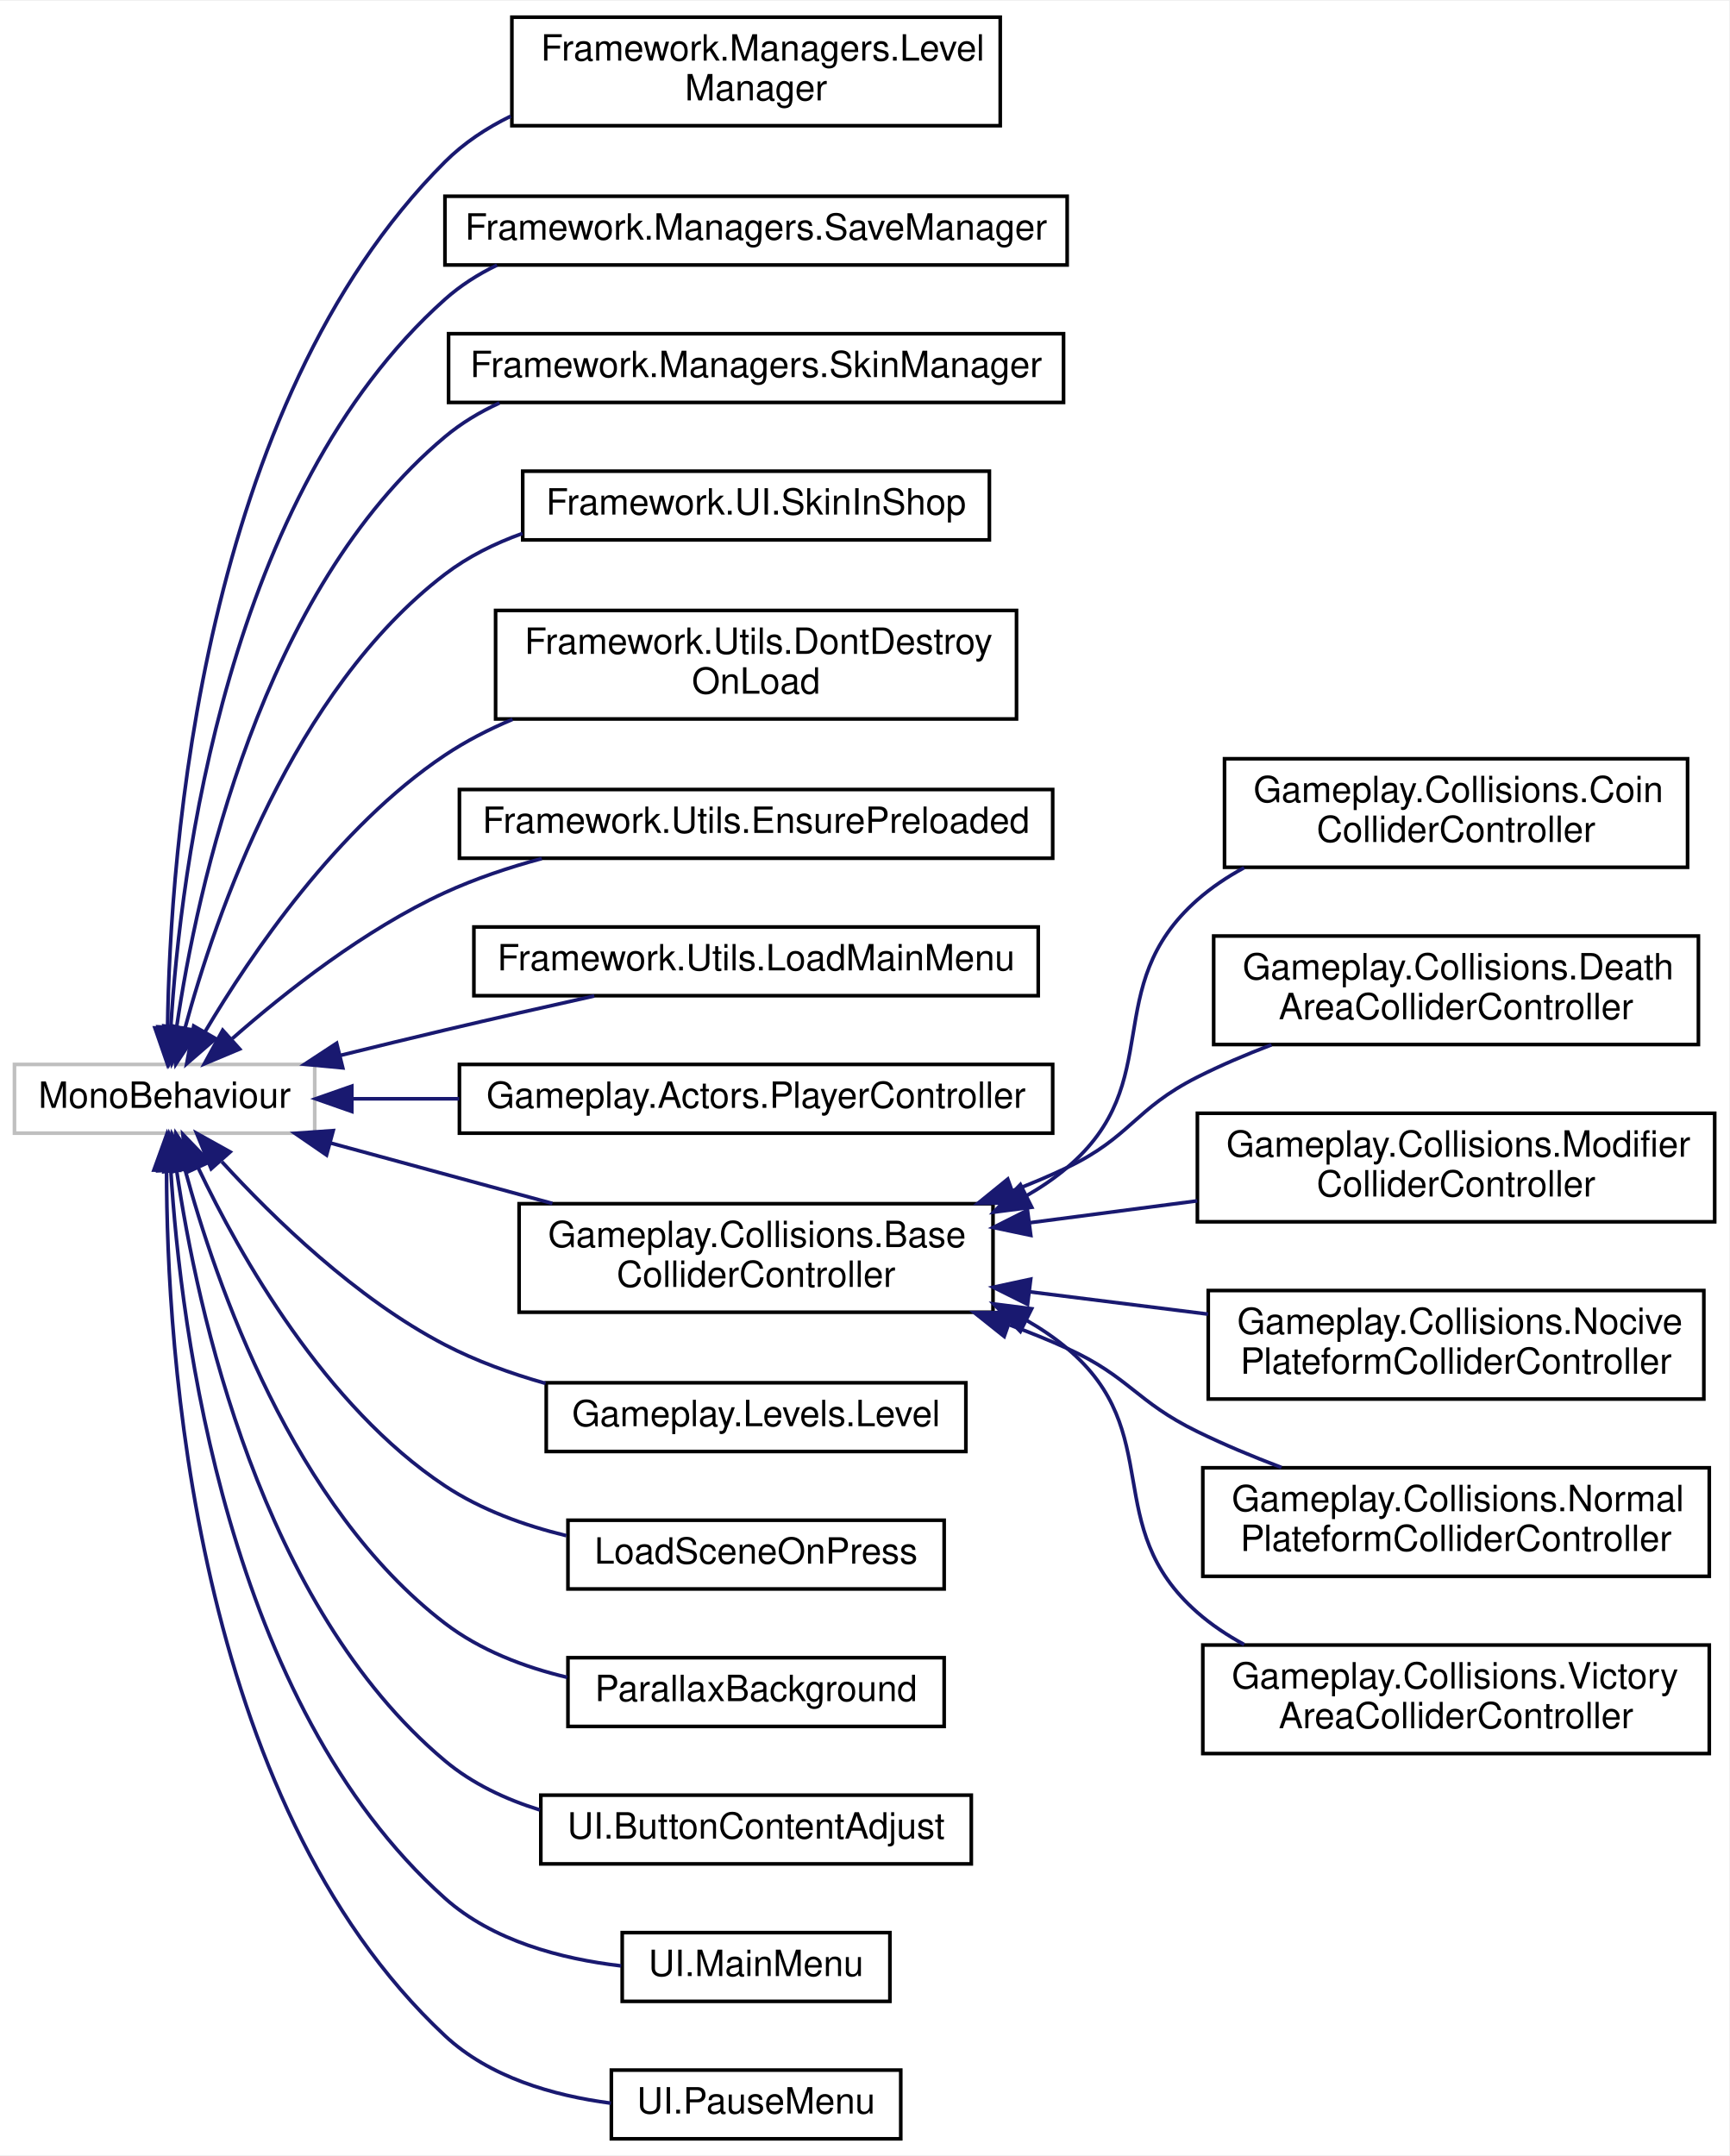
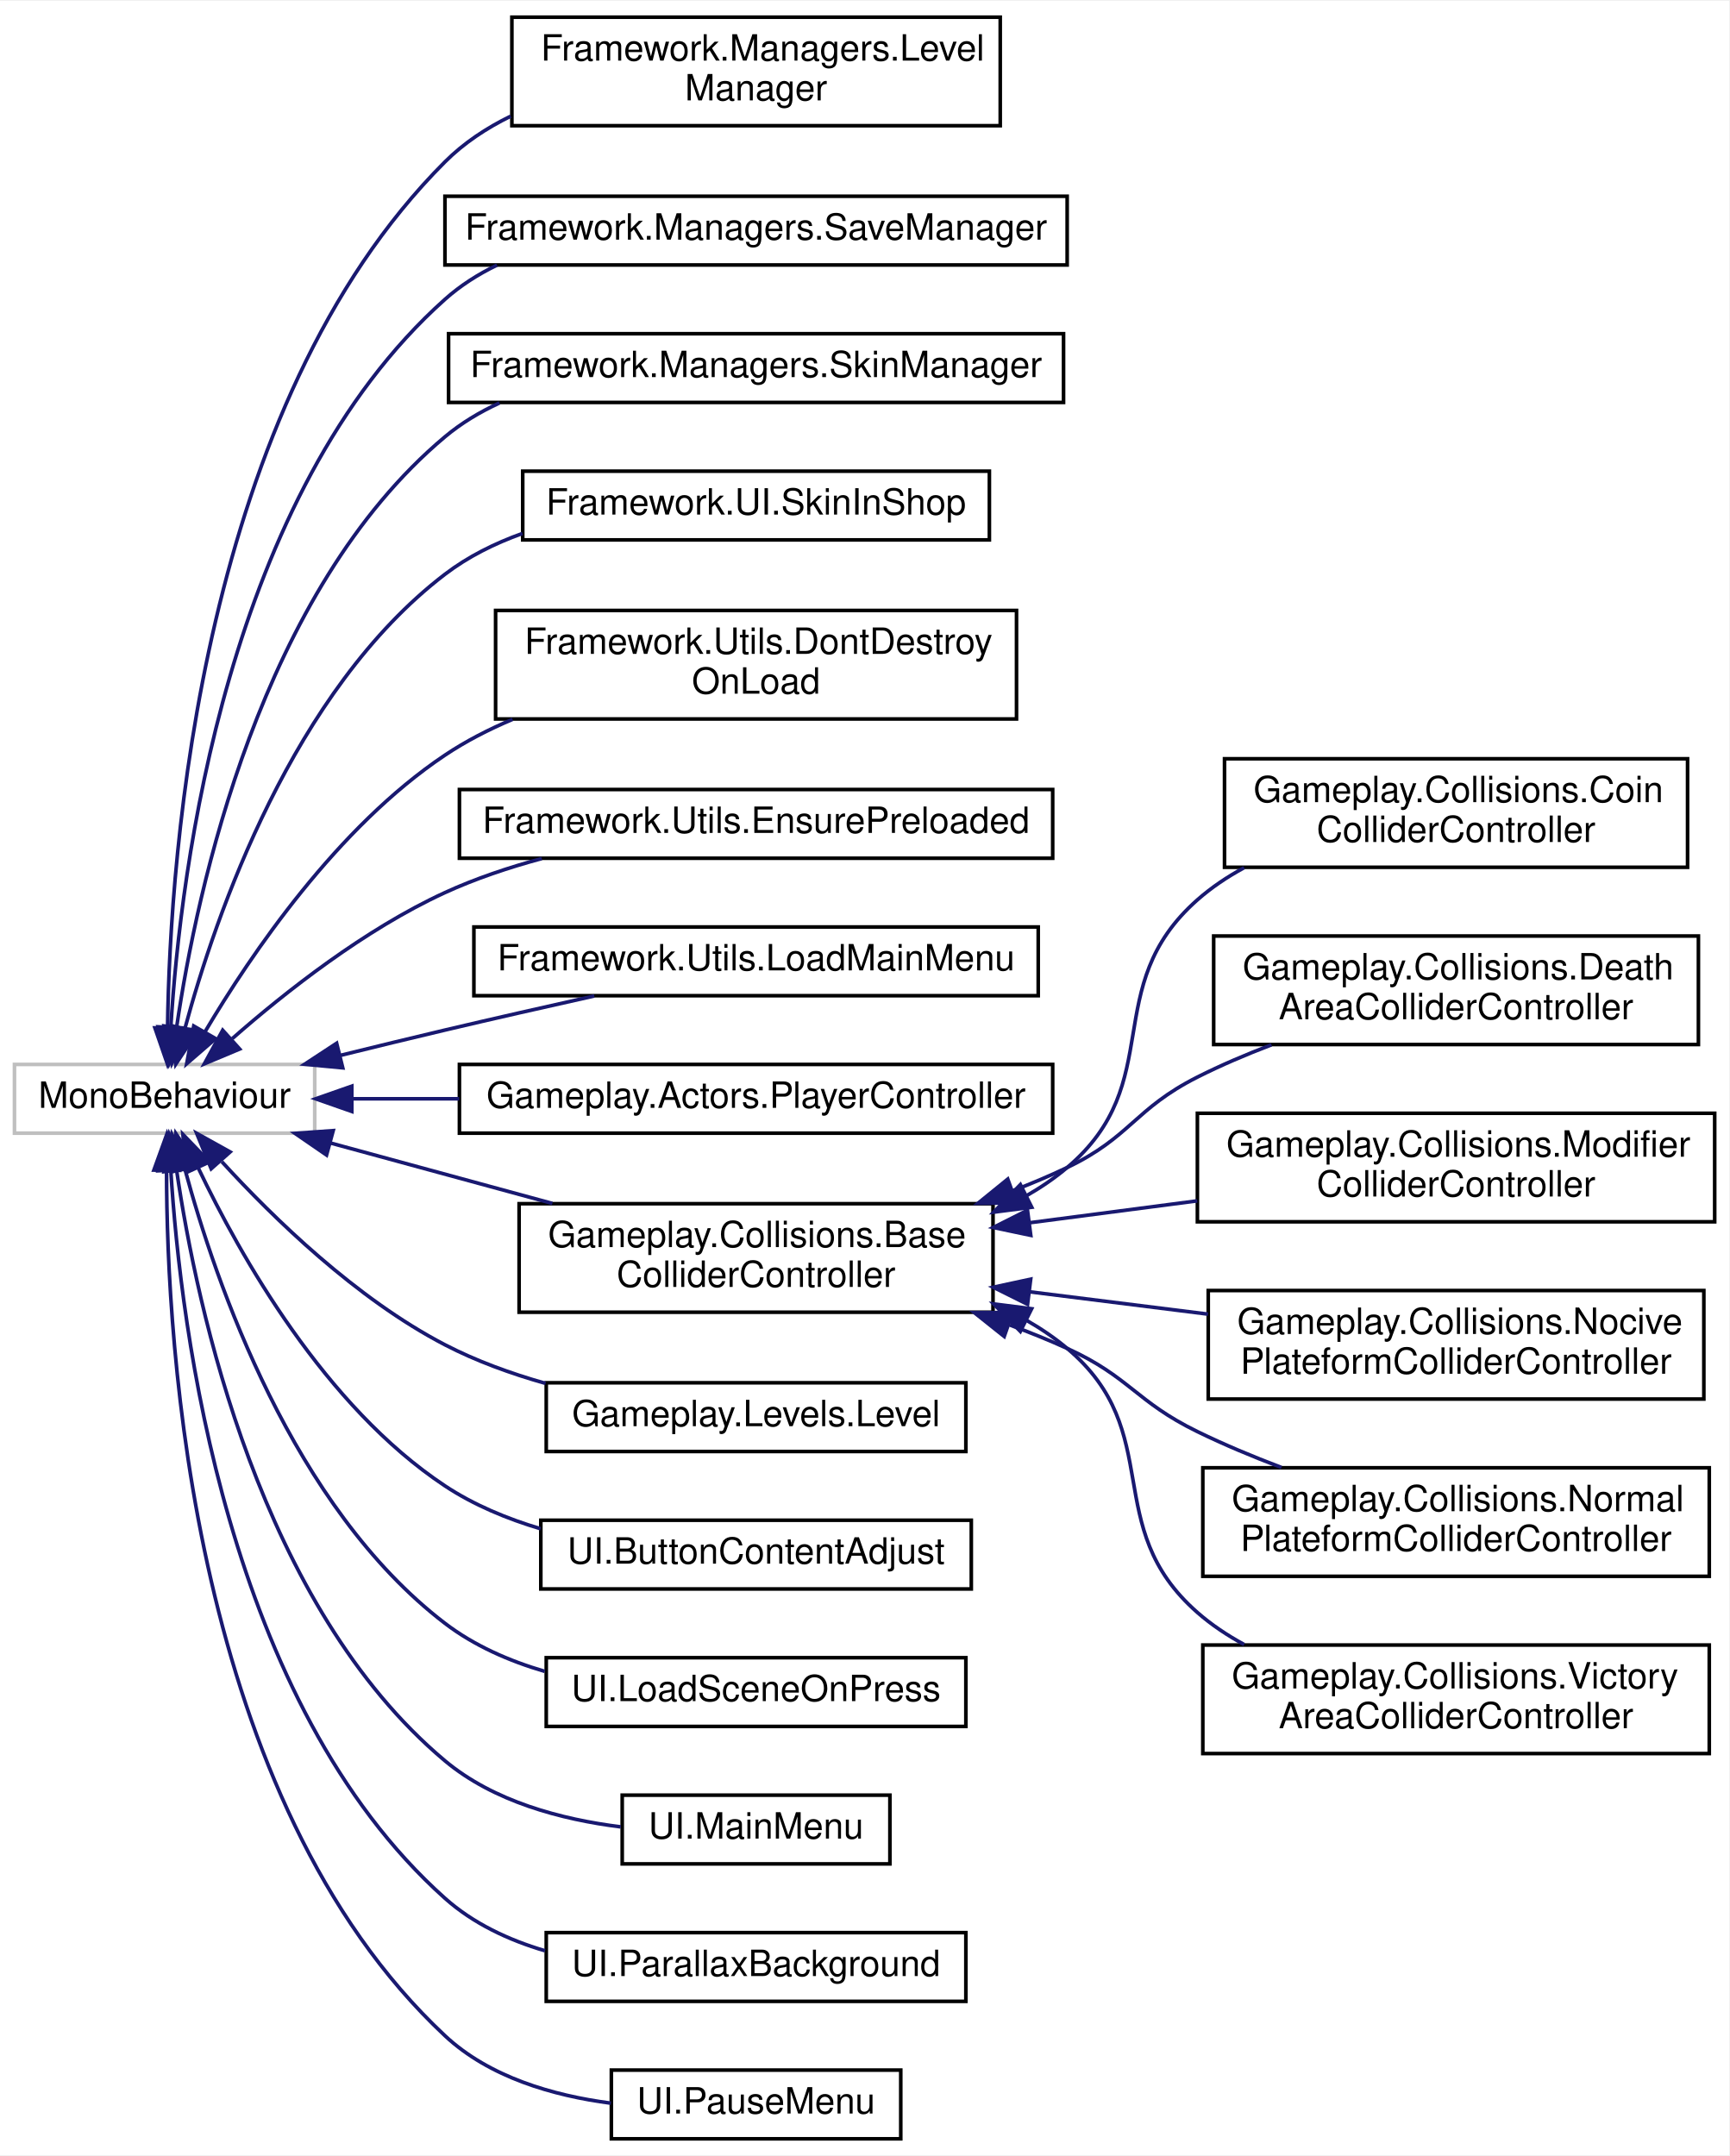
<svg xmlns="http://www.w3.org/2000/svg" xmlns:xlink="http://www.w3.org/1999/xlink" width="478pt" height="596pt" viewBox="0.00 0.00 478.00 595.50">
  <g id="graph0" class="graph" transform="scale(1 1) rotate(0) translate(4 591.5)">
    <polygon fill="white" stroke="transparent" points="-4,4 -4,-591.5 474,-591.5 474,4 -4,4" />
    <g id="node1" class="node">
      <g id="a_node1">
        <a xlink:title=" ">
          <polygon fill="white" stroke="#bfbfbf" points="0,-278.5 0,-297.5 83,-297.5 83,-278.5 0,-278.5" />
          <text text-anchor="middle" x="41.5" y="-285.5" font-family="Helvetica,sans-Serif" font-size="10.00">MonoBehaviour</text>
        </a>
      </g>
    </g>
    <g id="node2" class="node">
      <g id="a_node2">
        <a xlink:href="class_framework_1_1_managers_1_1_level_manager.html" target="_top" xlink:title="This class is a manager for the level, it is used for storing the level data when a level is running....">
          <polygon fill="white" stroke="black" points="137.5,-557 137.5,-587 272.5,-587 272.5,-557 137.5,-557" />
          <text text-anchor="start" x="145.5" y="-575" font-family="Helvetica,sans-Serif" font-size="10.00">Framework.Managers.Level</text>
          <text text-anchor="middle" x="205" y="-564" font-family="Helvetica,sans-Serif" font-size="10.00">Manager</text>
        </a>
      </g>
    </g>
    <g id="edge1" class="edge">
      <path fill="none" stroke="midnightblue" d="M42.32,-307.89C42.99,-356 51.58,-479.66 119,-547 124.22,-552.22 130.48,-556.36 137.19,-559.64" />
      <polygon fill="midnightblue" stroke="midnightblue" points="45.82,-307.59 42.28,-297.6 38.82,-307.61 45.82,-307.59" />
    </g>
    <g id="node3" class="node">
      <g id="a_node3">
        <a xlink:href="class_framework_1_1_managers_1_1_save_manager.html" target="_top" xlink:title="This class is used to manage the saving and the loading of the player's progression.">
          <polygon fill="white" stroke="black" points="119,-518.5 119,-537.5 291,-537.5 291,-518.5 119,-518.5" />
          <text text-anchor="middle" x="205" y="-525.5" font-family="Helvetica,sans-Serif" font-size="10.00">Framework.Managers.SaveManager</text>
        </a>
      </g>
    </g>
    <g id="edge2" class="edge">
      <path fill="none" stroke="midnightblue" d="M43.22,-307.86C45.91,-351.29 58.66,-455.14 119,-509 123.29,-512.83 128.17,-515.94 133.39,-518.46" />
      <polygon fill="midnightblue" stroke="midnightblue" points="46.71,-307.55 42.71,-297.74 39.71,-307.9 46.71,-307.55" />
    </g>
    <g id="node4" class="node">
      <g id="a_node4">
        <a xlink:href="class_framework_1_1_managers_1_1_skin_manager.html" target="_top" xlink:title="This class is a manager for the skin, it regroups each sprites, animations, etc. per skin....">
          <polygon fill="white" stroke="black" points="120,-480.5 120,-499.5 290,-499.5 290,-480.5 120,-480.5" />
          <text text-anchor="middle" x="205" y="-487.5" font-family="Helvetica,sans-Serif" font-size="10.00">Framework.Managers.SkinManager</text>
        </a>
      </g>
    </g>
    <g id="edge3" class="edge">
      <path fill="none" stroke="midnightblue" d="M44.86,-308.02C50.44,-345.95 68.05,-428.31 119,-471 123.52,-474.79 128.64,-477.86 134.06,-480.35" />
      <polygon fill="midnightblue" stroke="midnightblue" points="48.28,-307.22 43.49,-297.77 41.35,-308.14 48.28,-307.22" />
    </g>
    <g id="node5" class="node">
      <g id="a_node5">
        <a xlink:href="class_framework_1_1_u_i_1_1_skin_in_shop.html" target="_top" xlink:title=" ">
          <polygon fill="white" stroke="black" points="140.5,-442.5 140.5,-461.5 269.5,-461.5 269.5,-442.5 140.5,-442.5" />
          <text text-anchor="middle" x="205" y="-449.5" font-family="Helvetica,sans-Serif" font-size="10.00">Framework.UI.SkinInShop</text>
        </a>
      </g>
    </g>
    <g id="edge4" class="edge">
      <path fill="none" stroke="midnightblue" d="M47.09,-307.35C55.6,-338.83 76.93,-400.84 119,-433 125.37,-437.87 132.74,-441.53 140.43,-444.29" />
      <polygon fill="midnightblue" stroke="midnightblue" points="50.46,-306.41 44.6,-297.59 43.68,-308.14 50.46,-306.41" />
    </g>
    <g id="node6" class="node">
      <g id="a_node6">
        <a xlink:href="class_framework_1_1_utils_1_1_dont_destroy_on_load.html" target="_top" xlink:title="Ensure that the current game object will remains until manually destroyed. Used to keep alive long-te...">
          <polygon fill="white" stroke="black" points="133,-393 133,-423 277,-423 277,-393 133,-393" />
          <text text-anchor="start" x="141" y="-411" font-family="Helvetica,sans-Serif" font-size="10.00">Framework.Utils.DontDestroy</text>
          <text text-anchor="middle" x="205" y="-400" font-family="Helvetica,sans-Serif" font-size="10.00">OnLoad</text>
        </a>
      </g>
    </g>
    <g id="edge5" class="edge">
      <path fill="none" stroke="midnightblue" d="M52.67,-306.53C65.41,-328.03 89.23,-363.09 119,-383 124.75,-386.85 131.11,-390.12 137.68,-392.89" />
      <polygon fill="midnightblue" stroke="midnightblue" points="55.62,-304.64 47.61,-297.7 49.55,-308.12 55.62,-304.64" />
    </g>
    <g id="node7" class="node">
      <g id="a_node7">
        <a xlink:href="class_framework_1_1_utils_1_1_ensure_preloaded.html" target="_top" xlink:title="When added to a scene, ensure that the scene contains all preloaded dependencies.">
          <polygon fill="white" stroke="black" points="123,-354.5 123,-373.5 287,-373.5 287,-354.5 123,-354.5" />
          <text text-anchor="middle" x="205" y="-361.5" font-family="Helvetica,sans-Serif" font-size="10.00">Framework.Utils.EnsurePreloaded</text>
        </a>
      </g>
    </g>
    <g id="edge6" class="edge">
      <path fill="none" stroke="midnightblue" d="M60.22,-304.65C74.89,-317.53 96.85,-334.84 119,-345 127.38,-348.85 136.6,-351.94 145.77,-354.42" />
      <polygon fill="midnightblue" stroke="midnightblue" points="62.25,-301.76 52.48,-297.66 57.56,-306.96 62.25,-301.76" />
    </g>
    <g id="node8" class="node">
      <g id="a_node8">
        <a xlink:href="class_framework_1_1_utils_1_1_load_main_menu.html" target="_top" xlink:title="Load main menu. Mainly used to load the main menu after preload.">
          <polygon fill="white" stroke="black" points="127,-316.5 127,-335.5 283,-335.5 283,-316.5 127,-316.5" />
          <text text-anchor="middle" x="205" y="-323.5" font-family="Helvetica,sans-Serif" font-size="10.00">Framework.Utils.LoadMainMenu</text>
        </a>
      </g>
    </g>
    <g id="edge7" class="edge">
      <path fill="none" stroke="midnightblue" d="M90,-299.98C99.59,-302.35 109.61,-304.78 119,-307 132.39,-310.16 147,-313.47 160.28,-316.43" />
      <polygon fill="midnightblue" stroke="midnightblue" points="90.75,-296.56 80.2,-297.55 89.06,-303.36 90.75,-296.56" />
    </g>
    <g id="node9" class="node">
      <g id="a_node9">
        <a xlink:href="class_gameplay_1_1_actors_1_1_player_controller.html" target="_top" xlink:title="This class is used by the player game object to control it (like physics)">
          <polygon fill="white" stroke="black" points="123,-278.5 123,-297.5 287,-297.5 287,-278.5 123,-278.5" />
          <text text-anchor="middle" x="205" y="-285.5" font-family="Helvetica,sans-Serif" font-size="10.00">Gameplay.Actors.PlayerController</text>
        </a>
      </g>
    </g>
    <g id="edge8" class="edge">
      <path fill="none" stroke="midnightblue" d="M93.55,-288C102.93,-288 112.93,-288 122.94,-288" />
      <polygon fill="midnightblue" stroke="midnightblue" points="93.25,-284.5 83.25,-288 93.25,-291.5 93.25,-284.5" />
    </g>
    <g id="node10" class="node">
      <g id="a_node10">
        <a xlink:href="class_gameplay_1_1_collisions_1_1_base_collider_controller.html" target="_top" xlink:title="Base class for controlling the comportement a collision occurs between two objects.">
          <polygon fill="white" stroke="black" points="139.5,-229 139.5,-259 270.5,-259 270.5,-229 139.5,-229" />
          <text text-anchor="start" x="147.5" y="-247" font-family="Helvetica,sans-Serif" font-size="10.00">Gameplay.Collisions.Base</text>
          <text text-anchor="middle" x="205" y="-236" font-family="Helvetica,sans-Serif" font-size="10.00">ColliderController</text>
        </a>
      </g>
    </g>
    <g id="edge9" class="edge">
      <path fill="none" stroke="midnightblue" d="M87.43,-275.76C106.42,-270.59 128.72,-264.51 148.7,-259.07" />
      <polygon fill="midnightblue" stroke="midnightblue" points="86.27,-272.45 77.54,-278.45 88.11,-279.2 86.27,-272.45" />
    </g>
    <g id="node17" class="node">
      <g id="a_node17">
        <a xlink:href="class_gameplay_1_1_levels_1_1_level.html" target="_top" xlink:title="This class is the core of the played level, it retransmit the data to the player and perform action w...">
          <polygon fill="white" stroke="black" points="147,-190.5 147,-209.5 263,-209.5 263,-190.5 147,-190.5" />
          <text text-anchor="middle" x="205" y="-197.5" font-family="Helvetica,sans-Serif" font-size="10.00">Gameplay.Levels.Level</text>
        </a>
      </g>
    </g>
    <g id="edge16" class="edge">
      <path fill="none" stroke="midnightblue" d="M57.34,-270.6C71.59,-255.01 94.52,-232.71 119,-220 127.61,-215.53 137.23,-212.04 146.81,-209.33" />
      <polygon fill="midnightblue" stroke="midnightblue" points="54.38,-268.66 50.36,-278.46 59.62,-273.31 54.38,-268.66" />
    </g>
    <g id="node18" class="node">
      <g id="a_node18">
-         <a xlink:href="class_load_scene_on_press.html" target="_top" xlink:title=" ">
-           <polygon fill="white" stroke="black" points="153,-152.5 153,-171.5 257,-171.5 257,-152.5 153,-152.5" />
-           <text text-anchor="middle" x="205" y="-159.5" font-family="Helvetica,sans-Serif" font-size="10.00">LoadSceneOnPress</text>
+         <a xlink:href="class_u_i_1_1_button_content_adjust.html" target="_top" xlink:title="Adjust content in a button when clicking on it.">
+           <polygon fill="white" stroke="black" points="145.5,-152.5 145.5,-171.5 264.5,-171.5 264.5,-152.5 145.5,-152.5" />
+           <text text-anchor="middle" x="205" y="-159.5" font-family="Helvetica,sans-Serif" font-size="10.00">UI.ButtonContentAdjust</text>
        </a>
      </g>
    </g>
    <g id="edge17" class="edge">
-       <path fill="none" stroke="midnightblue" d="M50.8,-268.9C62.4,-244.55 85.85,-202.96 119,-181 128.96,-174.4 140.87,-170.07 152.57,-167.23" />
+       <path fill="none" stroke="midnightblue" d="M50.8,-268.9C62.4,-244.55 85.85,-202.96 119,-181 126.94,-175.74 136.12,-171.92 145.45,-169.14" />
      <polygon fill="midnightblue" stroke="midnightblue" points="47.53,-267.63 46.55,-278.18 53.9,-270.54 47.53,-267.63" />
    </g>
    <g id="node19" class="node">
      <g id="a_node19">
-         <a xlink:href="class_parallax_background.html" target="_top" xlink:title=" ">
-           <polygon fill="white" stroke="black" points="153,-114.5 153,-133.5 257,-133.5 257,-114.5 153,-114.5" />
-           <text text-anchor="middle" x="205" y="-121.5" font-family="Helvetica,sans-Serif" font-size="10.00">ParallaxBackground</text>
+         <a xlink:href="class_u_i_1_1_load_scene_on_press.html" target="_top" xlink:title="Load given scene on button press.">
+           <polygon fill="white" stroke="black" points="147,-114.5 147,-133.5 263,-133.5 263,-114.5 147,-114.5" />
+           <text text-anchor="middle" x="205" y="-121.5" font-family="Helvetica,sans-Serif" font-size="10.00">UI.LoadSceneOnPress</text>
        </a>
      </g>
    </g>
    <g id="edge18" class="edge">
-       <path fill="none" stroke="midnightblue" d="M47.09,-268.65C55.6,-237.17 76.93,-175.16 119,-143 128.73,-135.56 140.81,-130.93 152.79,-128.07" />
+       <path fill="none" stroke="midnightblue" d="M47.09,-268.65C55.6,-237.17 76.93,-175.16 119,-143 127.05,-136.85 136.71,-132.61 146.58,-129.72" />
      <polygon fill="midnightblue" stroke="midnightblue" points="43.68,-267.86 44.6,-278.41 50.46,-269.59 43.68,-267.86" />
    </g>
    <g id="node20" class="node">
      <g id="a_node20">
-         <a xlink:href="class_u_i_1_1_button_content_adjust.html" target="_top" xlink:title="Adjust content in a button when clicking on it.">
-           <polygon fill="white" stroke="black" points="145.5,-76.5 145.5,-95.5 264.5,-95.5 264.5,-76.5 145.5,-76.5" />
-           <text text-anchor="middle" x="205" y="-83.5" font-family="Helvetica,sans-Serif" font-size="10.00">UI.ButtonContentAdjust</text>
+         <a xlink:href="class_u_i_1_1_main_menu.html" target="_top" xlink:title="Main menu management class.">
+           <polygon fill="white" stroke="black" points="168,-76.5 168,-95.5 242,-95.5 242,-76.5 168,-76.5" />
+           <text text-anchor="middle" x="205" y="-83.5" font-family="Helvetica,sans-Serif" font-size="10.00">UI.MainMenu</text>
        </a>
      </g>
    </g>
    <g id="edge19" class="edge">
-       <path fill="none" stroke="midnightblue" d="M44.86,-267.98C50.44,-230.05 68.05,-147.69 119,-105 126.53,-98.69 135.72,-94.36 145.24,-91.41" />
+       <path fill="none" stroke="midnightblue" d="M44.86,-267.98C50.44,-230.05 68.05,-147.69 119,-105 132.45,-93.74 151.16,-88.78 167.6,-86.73" />
      <polygon fill="midnightblue" stroke="midnightblue" points="41.35,-267.86 43.49,-278.23 48.28,-268.78 41.35,-267.86" />
    </g>
    <g id="node21" class="node">
      <g id="a_node21">
-         <a xlink:href="class_u_i_1_1_main_menu.html" target="_top" xlink:title="Main menu management class.">
-           <polygon fill="white" stroke="black" points="168,-38.5 168,-57.5 242,-57.5 242,-38.5 168,-38.5" />
-           <text text-anchor="middle" x="205" y="-45.5" font-family="Helvetica,sans-Serif" font-size="10.00">UI.MainMenu</text>
+         <a xlink:href="class_u_i_1_1_parallax_background.html" target="_top" xlink:title="This class purpose is to manage the parallax effect.">
+           <polygon fill="white" stroke="black" points="147,-38.5 147,-57.5 263,-57.5 263,-38.5 147,-38.5" />
+           <text text-anchor="middle" x="205" y="-45.5" font-family="Helvetica,sans-Serif" font-size="10.00">UI.ParallaxBackground</text>
        </a>
      </g>
    </g>
    <g id="edge20" class="edge">
-       <path fill="none" stroke="midnightblue" d="M43.22,-268.14C45.91,-224.71 58.66,-120.86 119,-67 132.2,-55.22 151.09,-50.24 167.71,-48.3" />
+       <path fill="none" stroke="midnightblue" d="M43.22,-268.14C45.91,-224.71 58.66,-120.86 119,-67 126.78,-60.05 136.55,-55.47 146.66,-52.48" />
      <polygon fill="midnightblue" stroke="midnightblue" points="39.71,-268.1 42.71,-278.26 46.71,-268.45 39.71,-268.1" />
    </g>
    <g id="node22" class="node">
      <g id="a_node22">
-         <a xlink:href="class_u_i_1_1_pause_menu.html" target="_top" xlink:title=" ">
+         <a xlink:href="class_u_i_1_1_pause_menu.html" target="_top" xlink:title="Class for the In Game pause menu">
          <polygon fill="white" stroke="black" points="165,-0.5 165,-19.5 245,-19.5 245,-0.5 165,-0.5" />
          <text text-anchor="middle" x="205" y="-7.5" font-family="Helvetica,sans-Serif" font-size="10.00">UI.PauseMenu</text>
        </a>
      </g>
    </g>
    <g id="edge21" class="edge">
      <path fill="none" stroke="midnightblue" d="M42.04,-268.13C42.06,-219.6 49.24,-94.21 119,-29 131.26,-17.54 148.87,-12.44 164.88,-10.35" />
      <polygon fill="midnightblue" stroke="midnightblue" points="38.54,-268.29 42.14,-278.25 45.54,-268.22 38.54,-268.29" />
    </g>
    <g id="node11" class="node">
      <g id="a_node11">
        <a xlink:href="class_gameplay_1_1_collisions_1_1_coin_collider_controller.html" target="_top" xlink:title="Class for controlling the comportement of a coin object and the player during their collision.">
          <polygon fill="white" stroke="black" points="334.5,-352 334.5,-382 462.5,-382 462.5,-352 334.5,-352" />
          <text text-anchor="start" x="342.5" y="-370" font-family="Helvetica,sans-Serif" font-size="10.00">Gameplay.Collisions.Coin</text>
          <text text-anchor="middle" x="398.5" y="-359" font-family="Helvetica,sans-Serif" font-size="10.00">ColliderController</text>
        </a>
      </g>
    </g>
    <g id="edge10" class="edge">
      <path fill="none" stroke="midnightblue" d="M279.74,-261.2C283.74,-263.49 287.54,-266.07 291,-269 318.93,-292.62 299.58,-318.8 327,-343 330.88,-346.42 335.26,-349.36 339.91,-351.88" />
      <polygon fill="midnightblue" stroke="midnightblue" points="281.21,-258.02 270.7,-256.67 278.07,-264.28 281.21,-258.02" />
    </g>
    <g id="node12" class="node">
      <g id="a_node12">
        <a xlink:href="class_gameplay_1_1_collisions_1_1_death_area_collider_controller.html" target="_top" xlink:title="Class for controlling the comportement of the death area object and the player during their collision...">
          <polygon fill="white" stroke="black" points="331.5,-303 331.5,-333 465.5,-333 465.5,-303 331.5,-303" />
          <text text-anchor="start" x="339.5" y="-321" font-family="Helvetica,sans-Serif" font-size="10.00">Gameplay.Collisions.Death</text>
          <text text-anchor="middle" x="398.5" y="-310" font-family="Helvetica,sans-Serif" font-size="10.00">AreaColliderController</text>
        </a>
      </g>
    </g>
    <g id="edge11" class="edge">
      <path fill="none" stroke="midnightblue" d="M275.81,-262.53C281.03,-264.52 286.14,-266.68 291,-269 308.57,-277.41 309.61,-285.22 327,-294 333.46,-297.26 340.47,-300.25 347.48,-302.92" />
      <polygon fill="midnightblue" stroke="midnightblue" points="276.95,-259.22 266.35,-259.12 274.58,-265.8 276.95,-259.22" />
    </g>
    <g id="node13" class="node">
      <g id="a_node13">
        <a xlink:href="class_gameplay_1_1_collisions_1_1_modifier_collider_controller.html" target="_top" xlink:title="Class for controlling the comportement of a modifier object and the player during their collision.">
          <polygon fill="white" stroke="black" points="327,-254 327,-284 470,-284 470,-254 327,-254" />
          <text text-anchor="start" x="335" y="-272" font-family="Helvetica,sans-Serif" font-size="10.00">Gameplay.Collisions.Modifier</text>
          <text text-anchor="middle" x="398.5" y="-261" font-family="Helvetica,sans-Serif" font-size="10.00">ColliderController</text>
        </a>
      </g>
    </g>
    <g id="edge12" class="edge">
      <path fill="none" stroke="midnightblue" d="M280.49,-253.72C295.77,-255.72 311.83,-257.82 326.97,-259.79" />
      <polygon fill="midnightblue" stroke="midnightblue" points="280.94,-250.25 270.57,-252.43 280.03,-257.19 280.94,-250.25" />
    </g>
    <g id="node14" class="node">
      <g id="a_node14">
        <a xlink:href="class_gameplay_1_1_collisions_1_1_nocive_plateform_collider_controller.html" target="_top" xlink:title="Class for controlling the comportement of a nocive plateform element object and the player during the...">
          <polygon fill="white" stroke="black" points="330,-205 330,-235 467,-235 467,-205 330,-205" />
          <text text-anchor="start" x="338" y="-223" font-family="Helvetica,sans-Serif" font-size="10.00">Gameplay.Collisions.Nocive</text>
          <text text-anchor="middle" x="398.5" y="-212" font-family="Helvetica,sans-Serif" font-size="10.00">PlateformColliderController</text>
        </a>
      </g>
    </g>
    <g id="edge13" class="edge">
      <path fill="none" stroke="midnightblue" d="M280.57,-234.65C296.84,-232.62 313.96,-230.47 329.94,-228.47" />
      <polygon fill="midnightblue" stroke="midnightblue" points="280.05,-231.19 270.57,-235.91 280.92,-238.14 280.05,-231.19" />
    </g>
    <g id="node15" class="node">
      <g id="a_node15">
        <a xlink:href="class_gameplay_1_1_collisions_1_1_normal_plateform_collider_controller.html" target="_top" xlink:title="Class for controlling the comportement of a normal plateform element object and the player during the...">
          <polygon fill="white" stroke="black" points="328.5,-156 328.5,-186 468.5,-186 468.5,-156 328.5,-156" />
          <text text-anchor="start" x="336.5" y="-174" font-family="Helvetica,sans-Serif" font-size="10.00">Gameplay.Collisions.Normal</text>
          <text text-anchor="middle" x="398.5" y="-163" font-family="Helvetica,sans-Serif" font-size="10.00">PlateformColliderController</text>
        </a>
      </g>
    </g>
    <g id="edge14" class="edge">
      <path fill="none" stroke="midnightblue" d="M275.15,-225.47C280.58,-223.47 285.93,-221.31 291,-219 308.28,-211.13 309.94,-204.34 327,-196 334.35,-192.41 342.35,-189.07 350.24,-186.08" />
      <polygon fill="midnightblue" stroke="midnightblue" points="273.6,-222.3 265.32,-228.9 275.91,-228.91 273.6,-222.3" />
    </g>
    <g id="node16" class="node">
      <g id="a_node16">
        <a xlink:href="class_gameplay_1_1_collisions_1_1_victory_area_collider_controller.html" target="_top" xlink:title="Class for controlling the comportement of the death area object and the player during their collision...">
          <polygon fill="white" stroke="black" points="328.5,-107 328.5,-137 468.5,-137 468.5,-107 328.5,-107" />
          <text text-anchor="start" x="336.5" y="-125" font-family="Helvetica,sans-Serif" font-size="10.00">Gameplay.Collisions.Victory</text>
          <text text-anchor="middle" x="398.5" y="-114" font-family="Helvetica,sans-Serif" font-size="10.00">AreaColliderController</text>
        </a>
      </g>
    </g>
    <g id="edge15" class="edge">
      <path fill="none" stroke="midnightblue" d="M279.73,-226.78C283.73,-224.5 287.53,-221.92 291,-219 318.68,-195.71 299.81,-169.86 327,-146 330.89,-142.59 335.28,-139.66 339.93,-137.14" />
      <polygon fill="midnightblue" stroke="midnightblue" points="278.06,-223.7 270.67,-231.3 281.18,-229.96 278.06,-223.7" />
    </g>
  </g>
</svg>
